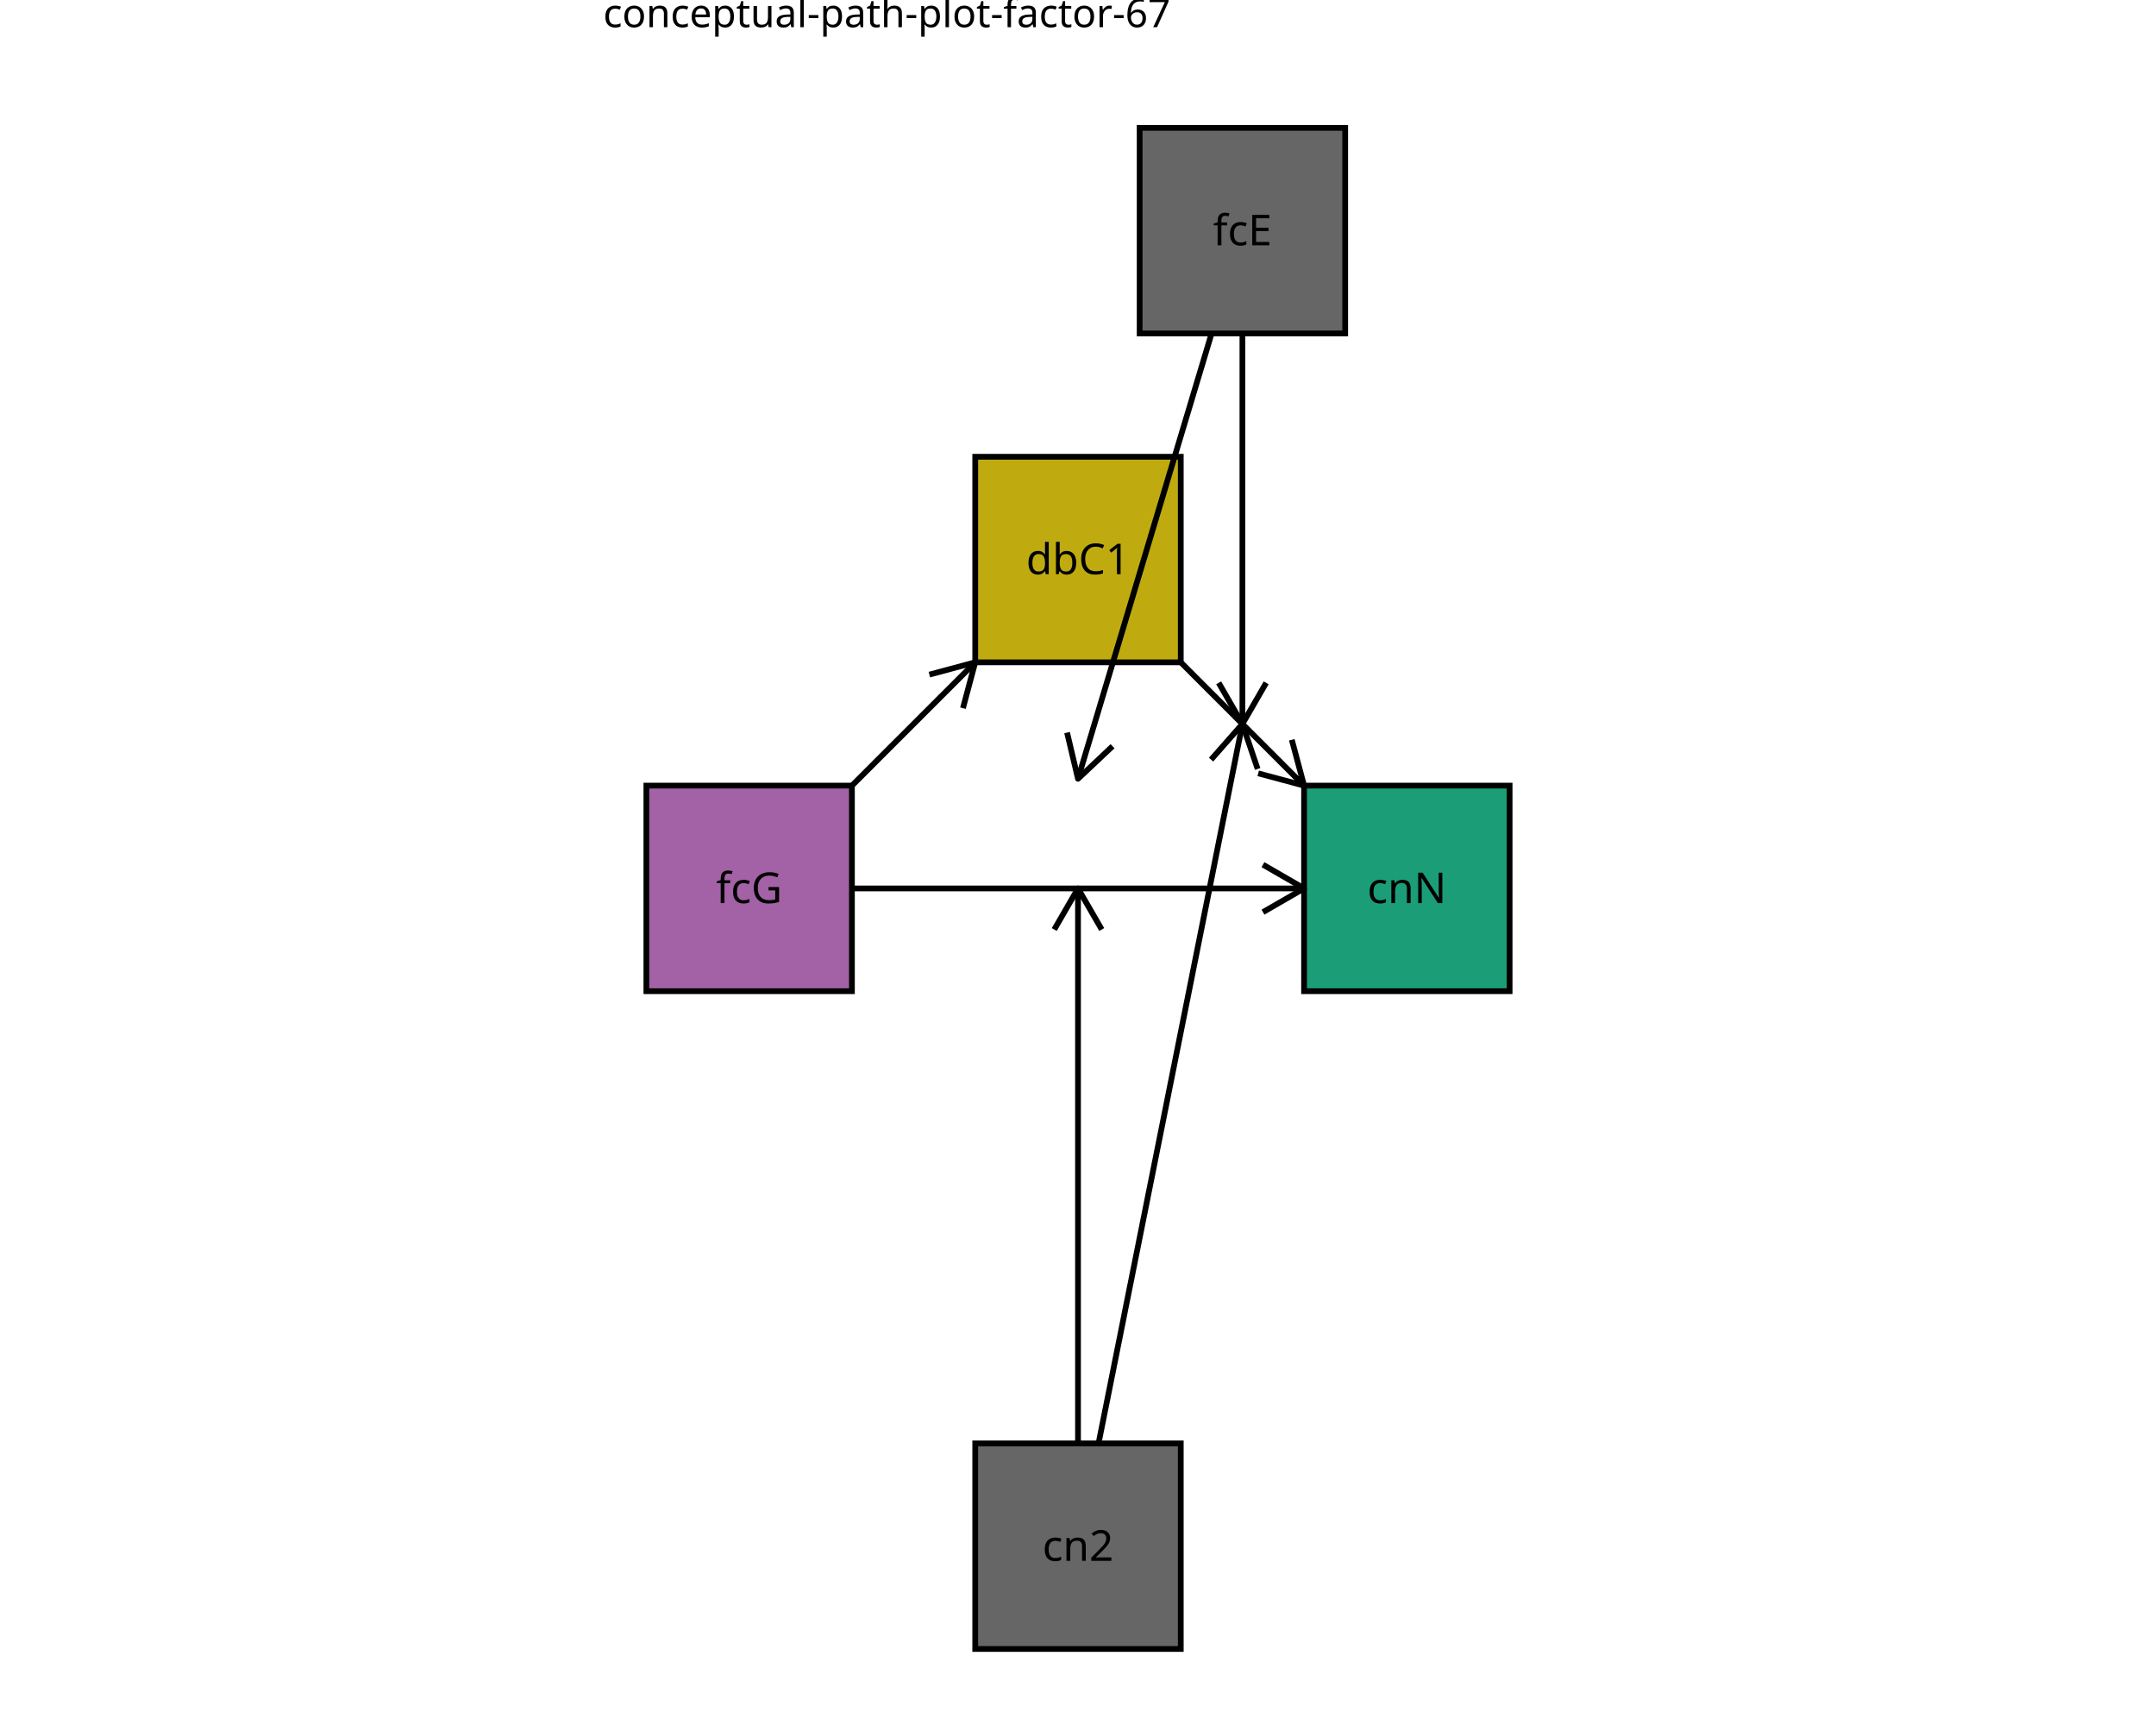
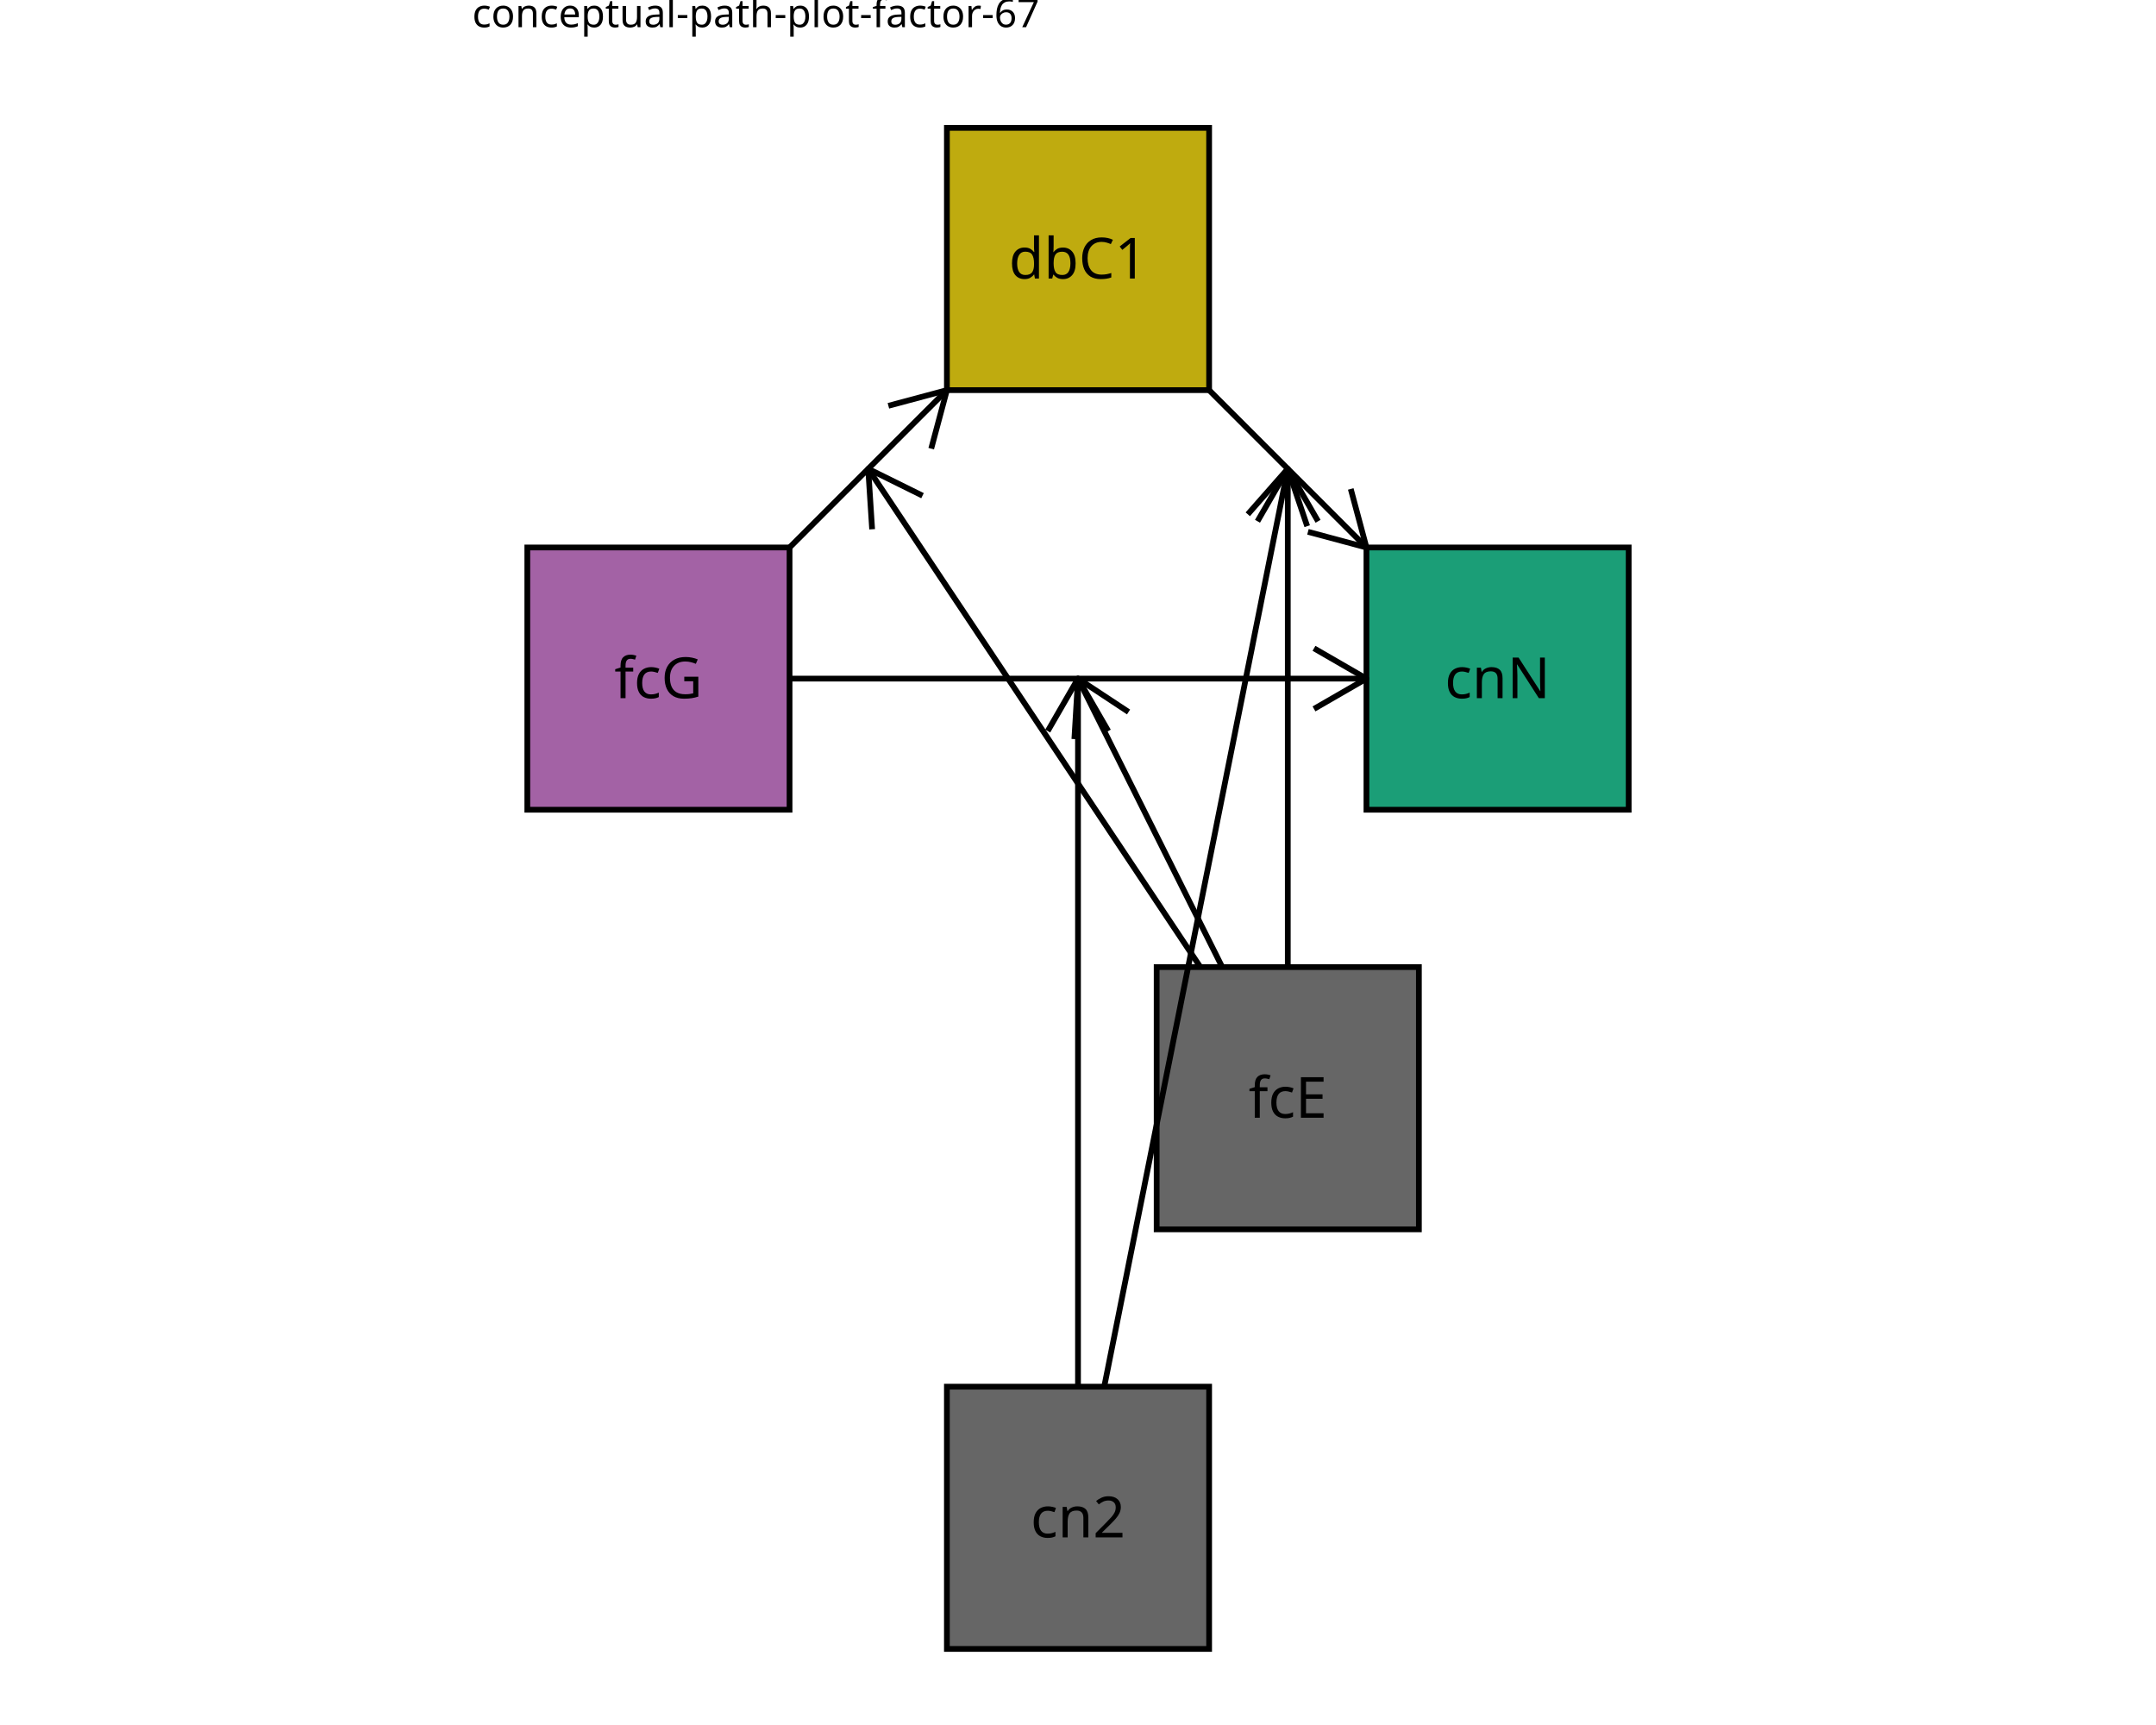
<svg xmlns="http://www.w3.org/2000/svg" class="svglite" data-engine-version="2.0" width="720.00pt" height="576.00pt" viewBox="0 0 720.00 576.00">
  <defs>
    <style type="text/css">
    .svglite line, .svglite polyline, .svglite polygon, .svglite path, .svglite rect, .svglite circle {
      fill: none;
      stroke: #000000;
      stroke-linecap: round;
      stroke-linejoin: round;
      stroke-miterlimit: 10.00;
    }
  </style>
  </defs>
  <rect width="100%" height="100%" style="stroke: none; fill: #FFFFFF;" />
  <defs>
    <clipPath id="cpMC4wMHw3MjAuMDB8MC4wMHw1NzYuMDA=">
      <rect x="0.00" y="0.00" width="720.00" height="576.00" />
    </clipPath>
  </defs>
  <g clip-path="url(#cpMC4wMHw3MjAuMDB8MC4wMHw1NzYuMDA=)">
</g>
  <defs>
-     <clipPath id="cpMjAxLjQ1fDUxOC41NXwwLjAwfDU3Ni4wMA==">
-       <rect x="201.45" y="0.00" width="317.10" height="576.00" />
+     <clipPath id="cpMTU3LjcxfDU2Mi4yOXwwLjAwfDU3Ni4wMA==">
+       <rect x="157.71" y="0.00" width="404.57" height="576.00" />
    </clipPath>
  </defs>
-   <g clip-path="url(#cpMjAxLjQ1fDUxOC41NXwwLjAwfDU3Ni4wMA==)">
-     <rect x="201.45" y="0.00" width="317.10" height="576.00" style="stroke-width: 10.67; stroke: none;" />
+   <g clip-path="url(#cpMTU3LjcxfDU2Mi4yOXwwLjAwfDU3Ni4wMA==)">
+     <rect x="157.71" y="0.00" width="404.57" height="576.00" style="stroke-width: 10.67; stroke: none;" />
  </g>
  <g clip-path="url(#cpMC4wMHw3MjAuMDB8MC4wMHw1NzYuMDA=)">
</g>
  <defs>
-     <clipPath id="cpMjAxLjQ1fDUxOC41NXwxNy4zMHw1NzYuMDA=">
-       <rect x="201.45" y="17.30" width="317.10" height="558.70" />
+     <clipPath id="cpMTU3LjcxfDU2Mi4yOXwxNy4zMHw1NzYuMDA=">
+       <rect x="157.71" y="17.30" width="404.57" height="558.70" />
    </clipPath>
  </defs>
-   <g clip-path="url(#cpMjAxLjQ1fDUxOC41NXwxNy4zMHw1NzYuMDA=)">
-     <rect x="201.45" y="17.30" width="317.10" height="558.70" style="stroke-width: 10.67; stroke: none;" />
-     <rect x="215.86" y="262.33" width="68.64" height="68.64" style="stroke-width: 1.92; stroke-linecap: butt; stroke-linejoin: miter; fill: #A362A5;" />
-     <rect x="435.50" y="262.33" width="68.64" height="68.64" style="stroke-width: 1.92; stroke-linecap: butt; stroke-linejoin: miter; fill: #1B9E77;" />
-     <rect x="325.68" y="152.52" width="68.64" height="68.64" style="stroke-width: 1.92; stroke-linecap: butt; stroke-linejoin: miter; fill: #BFAB0F;" />
-     <rect x="380.59" y="42.70" width="68.64" height="68.64" style="stroke-width: 1.92; stroke-linecap: butt; stroke-linejoin: miter; fill: #666666;" />
-     <rect x="325.68" y="481.97" width="68.64" height="68.64" style="stroke-width: 1.92; stroke-linecap: butt; stroke-linejoin: miter; fill: #666666;" />
-     <rect x="325.68" y="225.73" width="68.64" height="68.64" style="stroke-width: 1.92; stroke: none; stroke-linecap: butt; stroke-linejoin: miter;" />
-     <rect x="380.59" y="207.43" width="68.64" height="68.64" style="stroke-width: 1.92; stroke: none; stroke-linecap: butt; stroke-linejoin: miter;" />
-     <rect x="380.59" y="207.43" width="68.64" height="68.64" style="stroke-width: 1.92; stroke: none; stroke-linecap: butt; stroke-linejoin: miter;" />
-     <rect x="325.68" y="262.33" width="68.64" height="68.64" style="stroke-width: 1.92; stroke: none; stroke-linecap: butt; stroke-linejoin: miter;" />
-     <polyline points="284.50,296.65 285.68,296.65 287.90,296.65 290.12,296.65 292.33,296.65 294.55,296.65 296.77,296.65 298.99,296.65 301.21,296.65 303.43,296.65 305.65,296.65 307.86,296.65 310.08,296.65 312.30,296.65 314.52,296.65 316.74,296.65 318.96,296.65 321.18,296.65 323.39,296.65 325.61,296.65 327.83,296.65 330.05,296.65 332.27,296.65 334.49,296.65 336.71,296.65 338.92,296.65 341.14,296.65 343.36,296.65 345.58,296.65 347.80,296.65 350.02,296.65 352.24,296.65 354.45,296.65 356.67,296.65 358.89,296.65 361.11,296.65 363.33,296.65 365.55,296.65 367.76,296.65 369.98,296.65 372.20,296.65 374.42,296.65 376.64,296.65 378.86,296.65 381.08,296.65 383.29,296.65 385.51,296.65 387.73,296.65 389.95,296.65 392.17,296.65 394.39,296.65 396.61,296.65 398.82,296.65 401.04,296.65 403.26,296.65 405.48,296.65 407.70,296.65 409.92,296.65 412.14,296.65 414.35,296.65 416.57,296.65 418.79,296.65 421.01,296.65 423.23,296.65 425.45,296.65 427.67,296.65 429.88,296.65 432.10,296.65 434.32,296.65 435.50,296.65 " style="stroke-width: 1.92; stroke-linecap: butt;" />
-     <polyline points="421.77,304.58 435.50,296.65 421.77,288.72 " style="stroke-width: 1.92; stroke-linecap: butt;" />
-     <polyline points="414.91,111.34 414.91,111.96 414.91,113.62 414.91,115.29 414.91,116.95 414.91,118.61 414.91,120.28 414.91,121.94 414.91,123.61 414.91,125.27 414.91,126.93 414.91,128.60 414.91,130.26 414.91,131.93 414.91,133.59 414.91,135.25 414.91,136.92 414.91,138.58 414.91,140.25 414.91,141.91 414.91,143.57 414.91,145.24 414.91,146.90 414.91,148.56 414.91,150.23 414.91,151.89 414.91,153.56 414.91,155.22 414.91,156.88 414.91,158.55 414.91,160.21 414.91,161.88 414.91,163.54 414.91,165.20 414.91,166.87 414.91,168.53 414.91,170.20 414.91,171.86 414.91,173.52 414.91,175.19 414.91,176.85 414.91,178.52 414.91,180.18 414.91,181.84 414.91,183.51 414.91,185.17 414.91,186.83 414.91,188.50 414.91,190.16 414.91,191.83 414.91,193.49 414.91,195.15 414.91,196.82 414.91,198.48 414.91,200.15 414.91,201.81 414.91,203.47 414.91,205.14 414.91,206.80 414.91,208.47 414.91,210.13 414.91,211.79 414.91,213.46 414.91,215.12 414.91,216.78 414.91,218.45 414.91,220.11 414.91,221.78 414.91,223.44 414.91,225.10 414.91,226.77 414.91,228.43 414.91,230.10 414.91,231.76 414.91,233.42 414.91,235.09 414.91,236.75 414.91,238.42 414.91,240.08 414.91,241.74 " style="stroke-width: 1.92; stroke-linecap: butt;" />
-     <polyline points="406.98,228.01 414.91,241.74 422.84,228.01 " style="stroke-width: 1.92; stroke-linecap: butt;" />
-     <polyline points="366.86,481.97 367.21,480.24 367.76,477.46 368.32,474.69 368.87,471.92 369.43,469.14 369.98,466.37 370.54,463.60 371.09,460.82 371.65,458.05 372.20,455.28 372.76,452.50 373.31,449.73 373.87,446.96 374.42,444.18 374.98,441.41 375.53,438.64 376.08,435.86 376.64,433.09 377.19,430.32 377.75,427.55 378.30,424.77 378.86,422.00 379.41,419.23 379.97,416.45 380.52,413.68 381.08,410.91 381.63,408.13 382.19,405.36 382.74,402.59 383.29,399.81 383.85,397.04 384.40,394.27 384.96,391.49 385.51,388.72 386.07,385.95 386.62,383.17 387.18,380.40 387.73,377.63 388.29,374.86 388.84,372.08 389.40,369.31 389.95,366.54 390.50,363.76 391.06,360.99 391.61,358.22 392.17,355.44 392.72,352.67 393.28,349.90 393.83,347.12 394.39,344.35 394.94,341.58 395.50,338.80 396.05,336.03 396.61,333.26 397.16,330.48 397.72,327.71 398.27,324.94 398.82,322.17 399.38,319.39 399.93,316.62 400.49,313.85 401.04,311.07 401.60,308.30 402.15,305.53 402.71,302.75 403.26,299.98 403.82,297.21 404.37,294.43 404.93,291.66 405.48,288.89 406.03,286.11 406.59,283.34 407.14,280.57 407.70,277.79 408.25,275.02 408.81,272.25 409.36,269.47 409.92,266.70 410.47,263.93 411.03,261.16 411.58,258.38 412.14,255.61 412.69,252.84 413.24,250.06 413.80,247.29 414.35,244.52 414.91,241.74 " style="stroke-width: 1.92; stroke-linecap: butt;" />
-     <polyline points="419.99,256.76 414.91,241.74 404.44,253.65 " style="stroke-width: 1.92; stroke-linecap: butt;" />
-     <polyline points="360.00,481.97 360.00,480.79 360.00,478.57 360.00,476.35 360.00,474.13 360.00,471.92 360.00,469.70 360.00,467.48 360.00,465.26 360.00,463.04 360.00,460.82 360.00,458.60 360.00,456.39 360.00,454.17 360.00,451.95 360.00,449.73 360.00,447.51 360.00,445.29 360.00,443.08 360.00,440.86 360.00,438.64 360.00,436.42 360.00,434.20 360.00,431.98 360.00,429.76 360.00,427.55 360.00,425.33 360.00,423.11 360.00,420.89 360.00,418.67 360.00,416.45 360.00,414.23 360.00,412.02 360.00,409.80 360.00,407.58 360.00,405.36 360.00,403.14 360.00,400.92 360.00,398.70 360.00,396.49 360.00,394.27 360.00,392.05 360.00,389.83 360.00,387.61 360.00,385.39 360.00,383.17 360.00,380.96 360.00,378.74 360.00,376.52 360.00,374.30 360.00,372.08 360.00,369.86 360.00,367.65 360.00,365.43 360.00,363.21 360.00,360.99 360.00,358.77 360.00,356.55 360.00,354.33 360.00,352.12 360.00,349.90 360.00,347.68 360.00,345.46 360.00,343.24 360.00,341.02 360.00,338.80 360.00,336.59 360.00,334.37 360.00,332.15 360.00,329.93 360.00,327.71 360.00,325.49 360.00,323.27 360.00,321.06 360.00,318.84 360.00,316.62 360.00,314.40 360.00,312.18 360.00,309.96 360.00,307.74 360.00,305.53 360.00,303.31 360.00,301.09 360.00,298.87 360.00,296.65 " style="stroke-width: 1.92; stroke-linecap: butt;" />
-     <polyline points="367.93,310.38 360.00,296.65 352.07,310.38 " style="stroke-width: 1.92; stroke-linecap: butt;" />
-     <polyline points="284.50,262.33 284.57,262.26 285.68,261.16 286.79,260.05 287.90,258.94 289.01,257.83 290.12,256.72 291.23,255.61 292.33,254.50 293.44,253.39 294.55,252.28 295.66,251.17 296.77,250.06 297.88,248.95 298.99,247.84 300.10,246.74 301.21,245.63 302.32,244.52 303.43,243.41 304.54,242.30 305.65,241.19 306.76,240.08 307.86,238.97 308.97,237.86 310.08,236.75 311.19,235.64 312.30,234.53 313.41,233.42 314.52,232.31 315.63,231.21 316.74,230.10 317.85,228.99 318.96,227.88 320.07,226.77 321.18,225.66 322.28,224.55 323.39,223.44 324.50,222.33 325.61,221.22 325.68,221.15 " style="stroke-width: 1.92; stroke-linecap: butt;" />
-     <polyline points="321.58,236.47 325.68,221.15 310.37,225.26 " style="stroke-width: 1.92; stroke-linecap: butt;" />
-     <polyline points="394.32,221.15 394.39,221.22 395.50,222.33 396.61,223.44 397.72,224.55 398.82,225.66 399.93,226.77 401.04,227.88 402.15,228.99 403.26,230.10 404.37,231.21 405.48,232.31 406.59,233.42 407.70,234.53 408.81,235.64 409.92,236.75 411.03,237.86 412.14,238.97 413.24,240.08 414.35,241.19 415.46,242.30 416.57,243.41 417.68,244.52 418.79,245.63 419.90,246.74 421.01,247.84 422.12,248.95 423.23,250.06 424.34,251.17 425.45,252.28 426.56,253.39 427.67,254.50 428.77,255.61 429.88,256.72 430.99,257.83 432.10,258.94 433.21,260.05 434.32,261.16 435.43,262.26 435.50,262.33 " style="stroke-width: 1.92; stroke-linecap: butt;" />
-     <polyline points="420.18,258.23 435.50,262.33 431.40,247.02 " style="stroke-width: 1.92; stroke-linecap: butt;" />
-     <polyline points="404.61,111.34 404.37,112.14 403.82,113.99 403.26,115.84 402.71,117.69 402.15,119.54 401.60,121.39 401.04,123.24 400.49,125.09 399.93,126.93 399.38,128.78 398.82,130.63 398.27,132.48 397.72,134.33 397.16,136.18 396.61,138.03 396.05,139.88 395.50,141.72 394.94,143.57 394.39,145.42 393.83,147.27 393.28,149.12 392.72,150.97 392.17,152.82 391.61,154.67 391.06,156.51 390.50,158.36 389.95,160.21 389.40,162.06 388.84,163.91 388.29,165.76 387.73,167.61 387.18,169.46 386.62,171.30 386.07,173.15 385.51,175.00 384.96,176.85 384.40,178.70 383.85,180.55 383.29,182.40 382.74,184.25 382.19,186.10 381.63,187.94 381.08,189.79 380.52,191.64 379.97,193.49 379.41,195.34 378.86,197.19 378.30,199.04 377.75,200.89 377.19,202.73 376.64,204.58 376.08,206.43 375.53,208.28 374.98,210.13 374.42,211.98 373.87,213.83 373.31,215.68 372.76,217.52 372.20,219.37 371.65,221.22 371.09,223.07 370.54,224.92 369.98,226.77 369.43,228.62 368.87,230.47 368.32,232.31 367.76,234.16 367.21,236.01 366.66,237.86 366.10,239.71 365.55,241.56 364.99,243.41 364.44,245.26 363.88,247.10 363.33,248.95 362.77,250.80 362.22,252.65 361.66,254.50 361.11,256.35 360.55,258.20 360.00,260.05 " style="stroke-width: 1.92; stroke-linecap: butt;" />
-     <polyline points="356.35,244.62 360.00,260.05 371.54,249.17 " style="stroke-width: 1.92; stroke-linecap: butt;" />
-     <text x="250.18" y="301.55" text-anchor="middle" style="font-size: 14.23px; font-family: sans;" textLength="22.14px" lengthAdjust="spacingAndGlyphs">fcG</text>
-     <text x="469.82" y="301.55" text-anchor="middle" style="font-size: 14.23px; font-family: sans;" textLength="25.31px" lengthAdjust="spacingAndGlyphs">cnN</text>
-     <text x="360.00" y="191.73" text-anchor="middle" style="font-size: 14.23px; font-family: sans;" textLength="34.02px" lengthAdjust="spacingAndGlyphs">dbC1</text>
-     <text x="414.91" y="81.91" text-anchor="middle" style="font-size: 14.23px; font-family: sans;" textLength="20.56px" lengthAdjust="spacingAndGlyphs">fcE</text>
-     <text x="360.00" y="521.18" text-anchor="middle" style="font-size: 14.23px; font-family: sans;" textLength="22.94px" lengthAdjust="spacingAndGlyphs">cn2</text>
+   <g clip-path="url(#cpMTU3LjcxfDU2Mi4yOXwxNy4zMHw1NzYuMDA=)">
+     <rect x="157.71" y="17.30" width="404.57" height="558.70" style="stroke-width: 10.67; stroke: none;" />
+     <rect x="176.10" y="182.81" width="87.57" height="87.57" style="stroke-width: 1.92; stroke-linecap: butt; stroke-linejoin: miter; fill: #A362A5;" />
+     <rect x="456.33" y="182.81" width="87.57" height="87.57" style="stroke-width: 1.92; stroke-linecap: butt; stroke-linejoin: miter; fill: #1B9E77;" />
+     <rect x="316.22" y="42.70" width="87.57" height="87.57" style="stroke-width: 1.92; stroke-linecap: butt; stroke-linejoin: miter; fill: #BFAB0F;" />
+     <rect x="386.27" y="322.92" width="87.57" height="87.57" style="stroke-width: 1.92; stroke-linecap: butt; stroke-linejoin: miter; fill: #666666;" />
+     <rect x="316.22" y="463.03" width="87.57" height="87.57" style="stroke-width: 1.92; stroke-linecap: butt; stroke-linejoin: miter; fill: #666666;" />
+     <rect x="316.22" y="182.81" width="87.57" height="87.57" style="stroke-width: 1.92; stroke: none; stroke-linecap: butt; stroke-linejoin: miter;" />
+     <rect x="246.16" y="112.76" width="87.57" height="87.57" style="stroke-width: 1.92; stroke: none; stroke-linecap: butt; stroke-linejoin: miter;" />
+     <rect x="386.27" y="112.76" width="87.57" height="87.57" style="stroke-width: 1.92; stroke: none; stroke-linecap: butt; stroke-linejoin: miter;" />
+     <rect x="386.27" y="112.76" width="87.57" height="87.57" style="stroke-width: 1.92; stroke: none; stroke-linecap: butt; stroke-linejoin: miter;" />
+     <rect x="316.22" y="182.81" width="87.57" height="87.57" style="stroke-width: 1.92; stroke: none; stroke-linecap: butt; stroke-linejoin: miter;" />
+     <polyline points="263.67,226.60 265.18,226.60 268.01,226.60 270.84,226.60 273.67,226.60 276.50,226.60 279.33,226.60 282.16,226.60 284.99,226.60 287.82,226.60 290.65,226.60 293.48,226.60 296.31,226.60 299.14,226.60 301.97,226.60 304.80,226.60 307.63,226.60 310.47,226.60 313.30,226.60 316.13,226.60 318.96,226.60 321.79,226.60 324.62,226.60 327.45,226.60 330.28,226.60 333.11,226.60 335.94,226.60 338.77,226.60 341.60,226.60 344.43,226.60 347.26,226.60 350.09,226.60 352.92,226.60 355.75,226.60 358.58,226.60 361.42,226.60 364.25,226.60 367.08,226.60 369.91,226.60 372.74,226.60 375.57,226.60 378.40,226.60 381.23,226.60 384.06,226.60 386.89,226.60 389.72,226.60 392.55,226.60 395.38,226.60 398.21,226.60 401.04,226.60 403.87,226.60 406.70,226.60 409.53,226.60 412.37,226.60 415.20,226.60 418.03,226.60 420.86,226.60 423.69,226.60 426.52,226.60 429.35,226.60 432.18,226.60 435.01,226.60 437.84,226.60 440.67,226.60 443.50,226.60 446.33,226.60 449.16,226.60 451.99,226.60 454.82,226.60 456.33,226.60 " style="stroke-width: 1.92; stroke-linecap: butt;" />
+     <polyline points="438.81,236.71 456.33,226.60 438.81,216.48 " style="stroke-width: 1.92; stroke-linecap: butt;" />
+     <polyline points="400.87,322.92 400.34,322.13 398.92,320.00 397.50,317.88 396.09,315.76 394.67,313.64 393.26,311.51 391.84,309.39 390.43,307.27 389.01,305.14 387.60,303.02 386.18,300.90 384.77,298.77 383.35,296.65 381.94,294.53 380.52,292.41 379.11,290.28 377.69,288.16 376.28,286.04 374.86,283.91 373.45,281.79 372.03,279.67 370.61,277.55 369.20,275.42 367.78,273.30 366.37,271.18 364.95,269.05 363.54,266.93 362.12,264.81 360.71,262.69 359.29,260.56 357.88,258.44 356.46,256.32 355.05,254.19 353.63,252.07 352.22,249.95 350.80,247.83 349.39,245.70 347.97,243.58 346.55,241.46 345.14,239.33 343.72,237.21 342.31,235.09 340.89,232.96 339.48,230.84 338.06,228.72 336.65,226.60 335.23,224.47 333.82,222.35 332.40,220.23 330.99,218.10 329.57,215.98 328.16,213.86 326.74,211.74 325.33,209.61 323.91,207.49 322.50,205.37 321.08,203.24 319.66,201.12 318.25,199.00 316.83,196.88 315.42,194.75 314.00,192.63 312.59,190.51 311.17,188.38 309.76,186.26 308.34,184.14 306.93,182.02 305.51,179.89 304.10,177.77 302.68,175.65 301.27,173.52 299.85,171.40 298.44,169.28 297.02,167.15 295.61,165.03 294.19,162.91 292.77,160.79 291.36,158.66 289.94,156.54 " style="stroke-width: 1.92; stroke-linecap: butt;" />
+     <polyline points="308.08,165.51 289.94,156.54 291.25,176.73 " style="stroke-width: 1.92; stroke-linecap: butt;" />
+     <polyline points="430.06,322.92 430.06,322.13 430.06,320.00 430.06,317.88 430.06,315.76 430.06,313.64 430.06,311.51 430.06,309.39 430.06,307.27 430.06,305.14 430.06,303.02 430.06,300.90 430.06,298.77 430.06,296.65 430.06,294.53 430.06,292.41 430.06,290.28 430.06,288.16 430.06,286.04 430.06,283.91 430.06,281.79 430.06,279.67 430.06,277.55 430.06,275.42 430.06,273.30 430.06,271.18 430.06,269.05 430.06,266.93 430.06,264.81 430.06,262.69 430.06,260.56 430.06,258.44 430.06,256.32 430.06,254.19 430.06,252.07 430.06,249.95 430.06,247.83 430.06,245.70 430.06,243.58 430.06,241.46 430.06,239.33 430.06,237.21 430.06,235.09 430.06,232.96 430.06,230.84 430.06,228.72 430.06,226.60 430.06,224.47 430.06,222.35 430.06,220.23 430.06,218.10 430.06,215.98 430.06,213.86 430.06,211.74 430.06,209.61 430.06,207.49 430.06,205.37 430.06,203.24 430.06,201.12 430.06,199.00 430.06,196.88 430.06,194.75 430.06,192.63 430.06,190.51 430.06,188.38 430.06,186.26 430.06,184.14 430.06,182.02 430.06,179.89 430.06,177.77 430.06,175.65 430.06,173.52 430.06,171.40 430.06,169.28 430.06,167.15 430.06,165.03 430.06,162.91 430.06,160.79 430.06,158.66 430.06,156.54 " style="stroke-width: 1.92; stroke-linecap: butt;" />
+     <polyline points="440.17,174.06 430.06,156.54 419.94,174.06 " style="stroke-width: 1.92; stroke-linecap: butt;" />
+     <polyline points="368.76,463.03 369.20,460.82 369.91,457.29 370.61,453.75 371.32,450.21 372.03,446.67 372.74,443.13 373.45,439.59 374.15,436.06 374.86,432.52 375.57,428.98 376.28,425.44 376.98,421.90 377.69,418.37 378.40,414.83 379.11,411.29 379.81,407.75 380.52,404.21 381.23,400.67 381.94,397.14 382.64,393.60 383.35,390.06 384.06,386.52 384.77,382.98 385.47,379.45 386.18,375.91 386.89,372.37 387.60,368.83 388.31,365.29 389.01,361.75 389.72,358.22 390.43,354.68 391.14,351.14 391.84,347.60 392.55,344.06 393.26,340.53 393.97,336.99 394.67,333.45 395.38,329.91 396.09,326.37 396.80,322.83 397.50,319.30 398.21,315.76 398.92,312.22 399.63,308.68 400.34,305.14 401.04,301.61 401.75,298.07 402.46,294.53 403.17,290.99 403.87,287.45 404.58,283.91 405.29,280.38 406.00,276.84 406.70,273.30 407.41,269.76 408.12,266.22 408.83,262.69 409.53,259.15 410.24,255.61 410.95,252.07 411.66,248.53 412.37,244.99 413.07,241.46 413.78,237.92 414.49,234.38 415.20,230.84 415.90,227.30 416.61,223.77 417.32,220.23 418.03,216.69 418.73,213.15 419.44,209.61 420.15,206.07 420.86,202.54 421.56,199.00 422.27,195.46 422.98,191.92 423.69,188.38 424.39,184.85 425.10,181.31 425.81,177.77 426.52,174.23 427.23,170.69 427.93,167.15 428.64,163.62 429.35,160.08 430.06,156.54 " style="stroke-width: 1.92; stroke-linecap: butt;" />
+     <polyline points="436.54,175.70 430.06,156.54 416.70,171.73 " style="stroke-width: 1.92; stroke-linecap: butt;" />
+     <polyline points="360.00,463.03 360.00,461.53 360.00,458.70 360.00,455.87 360.00,453.04 360.00,450.21 360.00,447.38 360.00,444.55 360.00,441.72 360.00,438.89 360.00,436.06 360.00,433.23 360.00,430.40 360.00,427.56 360.00,424.73 360.00,421.90 360.00,419.07 360.00,416.24 360.00,413.41 360.00,410.58 360.00,407.75 360.00,404.92 360.00,402.09 360.00,399.26 360.00,396.43 360.00,393.60 360.00,390.77 360.00,387.94 360.00,385.11 360.00,382.28 360.00,379.45 360.00,376.61 360.00,373.78 360.00,370.95 360.00,368.12 360.00,365.29 360.00,362.46 360.00,359.63 360.00,356.80 360.00,353.97 360.00,351.14 360.00,348.31 360.00,345.48 360.00,342.65 360.00,339.82 360.00,336.99 360.00,334.16 360.00,331.33 360.00,328.50 360.00,325.67 360.00,322.83 360.00,320.00 360.00,317.17 360.00,314.34 360.00,311.51 360.00,308.68 360.00,305.85 360.00,303.02 360.00,300.19 360.00,297.36 360.00,294.53 360.00,291.70 360.00,288.87 360.00,286.04 360.00,283.21 360.00,280.38 360.00,277.55 360.00,274.72 360.00,271.88 360.00,269.05 360.00,266.22 360.00,263.39 360.00,260.56 360.00,257.73 360.00,254.90 360.00,252.07 360.00,249.24 360.00,246.41 360.00,243.58 360.00,240.75 360.00,237.92 360.00,235.09 360.00,232.26 360.00,229.43 360.00,226.60 " style="stroke-width: 1.92; stroke-linecap: butt;" />
+     <polyline points="370.11,244.11 360.00,226.60 349.89,244.11 " style="stroke-width: 1.92; stroke-linecap: butt;" />
+     <polyline points="263.67,182.81 263.76,182.72 265.18,181.31 266.59,179.89 268.01,178.48 269.42,177.06 270.84,175.65 272.25,174.23 273.67,172.82 275.08,171.40 276.50,169.99 277.91,168.57 279.33,167.15 280.74,165.74 282.16,164.32 283.58,162.91 284.99,161.49 286.41,160.08 287.82,158.66 289.24,157.25 290.65,155.83 292.07,154.42 293.48,153.00 294.90,151.59 296.31,150.17 297.73,148.76 299.14,147.34 300.56,145.93 301.97,144.51 303.39,143.10 304.80,141.68 306.22,140.26 307.63,138.85 309.05,137.43 310.47,136.02 311.88,134.60 313.30,133.19 314.71,131.77 316.13,130.36 316.22,130.27 " style="stroke-width: 1.92; stroke-linecap: butt;" />
+     <polyline points="310.98,149.81 316.22,130.27 296.68,135.50 " style="stroke-width: 1.92; stroke-linecap: butt;" />
+     <polyline points="403.78,130.27 403.87,130.36 405.29,131.77 406.70,133.19 408.12,134.60 409.53,136.02 410.95,137.43 412.37,138.85 413.78,140.26 415.20,141.68 416.61,143.10 418.03,144.51 419.44,145.93 420.86,147.34 422.27,148.76 423.69,150.17 425.10,151.59 426.52,153.00 427.93,154.42 429.35,155.83 430.76,157.25 432.18,158.66 433.59,160.08 435.01,161.49 436.42,162.91 437.84,164.32 439.26,165.74 440.67,167.15 442.09,168.57 443.50,169.99 444.92,171.40 446.33,172.82 447.75,174.23 449.16,175.65 450.58,177.06 451.99,178.48 453.41,179.89 454.82,181.31 456.24,182.72 456.33,182.81 " style="stroke-width: 1.92; stroke-linecap: butt;" />
+     <polyline points="436.79,177.58 456.33,182.81 451.09,163.27 " style="stroke-width: 1.92; stroke-linecap: butt;" />
+     <polyline points="408.16,322.92 408.12,322.83 407.41,321.42 406.70,320.00 406.00,318.59 405.29,317.17 404.58,315.76 403.87,314.34 403.17,312.93 402.46,311.51 401.75,310.10 401.04,308.68 400.34,307.27 399.63,305.85 398.92,304.44 398.21,303.02 397.50,301.61 396.80,300.19 396.09,298.77 395.38,297.36 394.67,295.94 393.97,294.53 393.26,293.11 392.55,291.70 391.84,290.28 391.14,288.87 390.43,287.45 389.72,286.04 389.01,284.62 388.31,283.21 387.60,281.79 386.89,280.38 386.18,278.96 385.47,277.55 384.77,276.13 384.06,274.72 383.35,273.30 382.64,271.88 381.94,270.47 381.23,269.05 380.52,267.64 379.81,266.22 379.11,264.81 378.40,263.39 377.69,261.98 376.98,260.56 376.28,259.15 375.57,257.73 374.86,256.32 374.15,254.90 373.45,253.49 372.74,252.07 372.03,250.66 371.32,249.24 370.61,247.83 369.91,246.41 369.20,244.99 368.49,243.58 367.78,242.16 367.08,240.75 366.37,239.33 365.66,237.92 364.95,236.50 364.25,235.09 363.54,233.67 362.83,232.26 362.12,230.84 361.42,229.43 360.71,228.01 360.00,226.60 " style="stroke-width: 1.92; stroke-linecap: butt;" />
+     <polyline points="376.88,237.74 360.00,226.60 358.79,246.79 " style="stroke-width: 1.92; stroke-linecap: butt;" />
+     <text x="219.89" y="233.12" text-anchor="middle" style="font-size: 18.97px; font-family: sans;" textLength="29.52px" lengthAdjust="spacingAndGlyphs">fcG</text>
+     <text x="500.11" y="233.12" text-anchor="middle" style="font-size: 18.97px; font-family: sans;" textLength="33.74px" lengthAdjust="spacingAndGlyphs">cnN</text>
+     <text x="360.00" y="93.01" text-anchor="middle" style="font-size: 18.97px; font-family: sans;" textLength="45.35px" lengthAdjust="spacingAndGlyphs">dbC1</text>
+     <text x="430.06" y="373.23" text-anchor="middle" style="font-size: 18.97px; font-family: sans;" textLength="27.42px" lengthAdjust="spacingAndGlyphs">fcE</text>
+     <text x="360.00" y="513.35" text-anchor="middle" style="font-size: 18.97px; font-family: sans;" textLength="30.59px" lengthAdjust="spacingAndGlyphs">cn2</text>
  </g>
  <g clip-path="url(#cpMC4wMHw3MjAuMDB8MC4wMHw1NzYuMDA=)">
-     <text x="201.45" y="9.08" style="font-size: 13.20px; font-family: sans;" textLength="176.12px" lengthAdjust="spacingAndGlyphs">conceptual-path-plot-factor-67</text>
+     <text x="157.71" y="9.08" style="font-size: 13.20px; font-family: sans;" textLength="176.12px" lengthAdjust="spacingAndGlyphs">conceptual-path-plot-factor-67</text>
  </g>
</svg>
